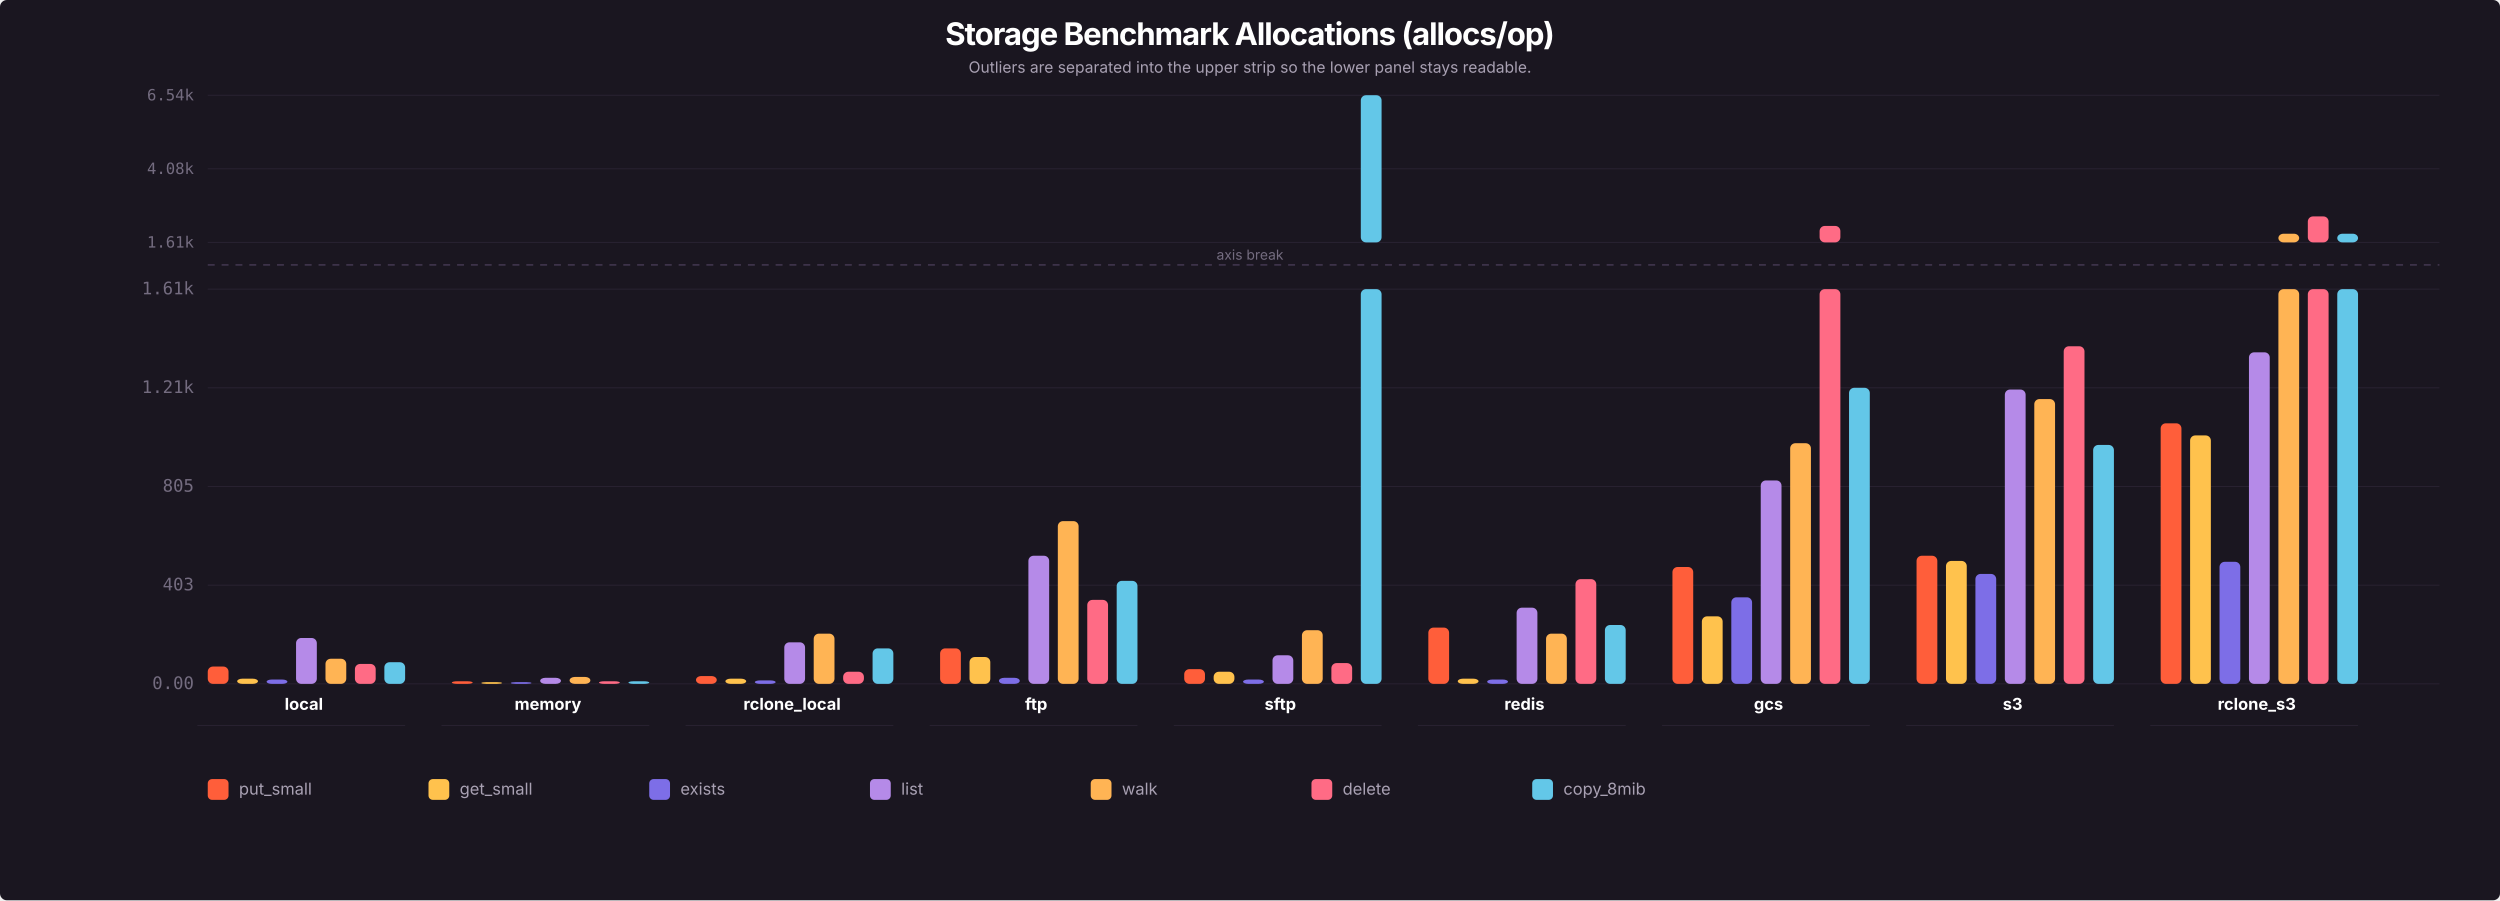
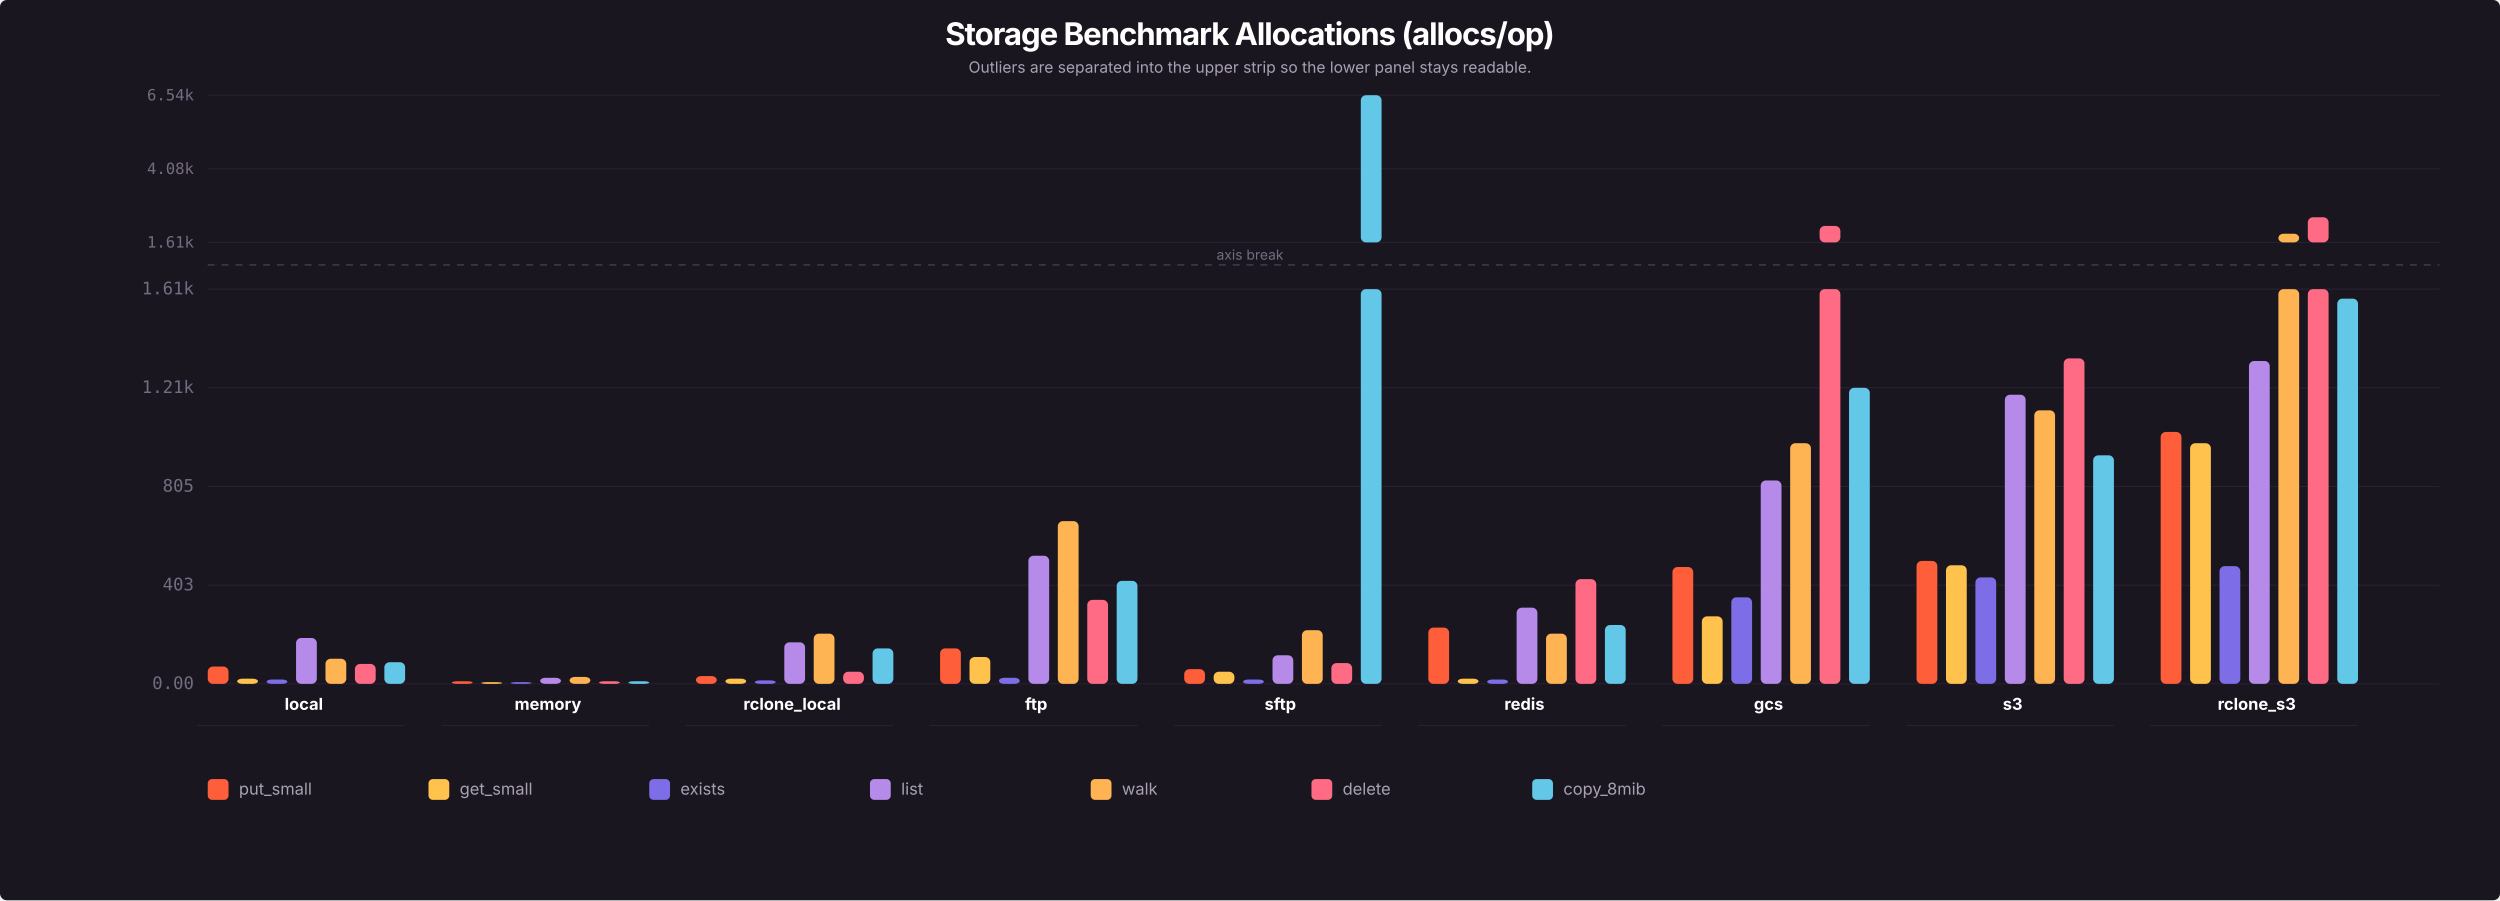
<svg xmlns="http://www.w3.org/2000/svg" width="2888" height="1040" viewBox="0 0 2888 1040">
  <rect width="100%" height="100%" rx="8" fill="#1A1620" />
  <text x="1444" y="52" text-anchor="middle" fill="#FFFFFF" font-size="36" font-family="Space Grotesk, Inter, system-ui, sans-serif" font-weight="700" letter-spacing="-1.2">Storage Benchmark Allocations (allocs/op)</text>
  <text x="1444" y="84" text-anchor="middle" fill="#A9A1B3" font-size="18" font-family="Inter, system-ui, sans-serif">Outliers are separated into the upper strip so the lower panel stays readable.</text>
  <line x1="240" y1="110" x2="2818" y2="110" stroke="#2A2333" stroke-width="1" />
  <text x="224" y="116" fill="#746C80" font-size="18" text-anchor="end" font-family="JetBrains Mono, ui-monospace, monospace">6.54k</text>
  <line x1="240" y1="195" x2="2818" y2="195" stroke="#2A2333" stroke-width="1" />
  <text x="224" y="201" fill="#746C80" font-size="18" text-anchor="end" font-family="JetBrains Mono, ui-monospace, monospace">4.08k</text>
  <line x1="240" y1="280" x2="2818" y2="280" stroke="#2A2333" stroke-width="1" />
  <text x="224" y="286" fill="#746C80" font-size="18" text-anchor="end" font-family="JetBrains Mono, ui-monospace, monospace">1.61k</text>
  <line x1="240" y1="306" x2="2818" y2="306" stroke="#3D3349" stroke-width="2" stroke-dasharray="8 8" />
  <text x="1444" y="300" text-anchor="middle" fill="#746C80" font-size="16" font-family="Inter, system-ui, sans-serif">axis break</text>
  <line x1="240" y1="334" x2="2818" y2="334" stroke="#2A2333" stroke-width="1" />
  <text x="224" y="340" fill="#746C80" font-size="20" text-anchor="end" font-family="JetBrains Mono, ui-monospace, monospace">1.61k</text>
  <line x1="240" y1="448" x2="2818" y2="448" stroke="#2A2333" stroke-width="1" />
  <text x="224" y="454" fill="#746C80" font-size="20" text-anchor="end" font-family="JetBrains Mono, ui-monospace, monospace">1.21k</text>
  <line x1="240" y1="562" x2="2818" y2="562" stroke="#2A2333" stroke-width="1" />
  <text x="224" y="568" fill="#746C80" font-size="20" text-anchor="end" font-family="JetBrains Mono, ui-monospace, monospace">805</text>
  <line x1="240" y1="676" x2="2818" y2="676" stroke="#2A2333" stroke-width="1" />
  <text x="224" y="682" fill="#746C80" font-size="20" text-anchor="end" font-family="JetBrains Mono, ui-monospace, monospace">403</text>
  <line x1="240" y1="790" x2="2818" y2="790" stroke="#2A2333" stroke-width="1" />
  <text x="224" y="796" fill="#746C80" font-size="20" text-anchor="end" font-family="JetBrains Mono, ui-monospace, monospace">0.00</text>
  <rect x="240" y="770" width="24" height="20" rx="6" fill="#FF5E3A" />
  <rect x="274" y="784" width="24" height="6" rx="6" fill="#FFC24D" />
  <rect x="308" y="785" width="24" height="5" rx="6" fill="#7D6EE7" />
  <rect x="342" y="737" width="24" height="53" rx="6" fill="#B58AE8" />
  <rect x="376" y="761" width="24" height="29" rx="6" fill="#FFB454" />
  <rect x="410" y="767" width="24" height="23" rx="6" fill="#FF6B85" />
  <rect x="444" y="765" width="24" height="25" rx="6" fill="#63C7E8" />
  <text x="351" y="820" fill="#FFFFFF" font-size="19" text-anchor="middle" font-family="Inter, system-ui, sans-serif" font-weight="700">local</text>
  <line x1="228" y1="838" x2="468" y2="838" stroke="#2A2333" stroke-width="1" />
  <rect x="522" y="787" width="24" height="3" rx="6" fill="#FF5E3A" />
  <rect x="556" y="788" width="24" height="2" rx="6" fill="#FFC24D" />
  <rect x="590" y="788" width="24" height="2" rx="6" fill="#7D6EE7" />
  <rect x="624" y="783" width="24" height="7" rx="6" fill="#B58AE8" />
  <rect x="658" y="782" width="24" height="8" rx="6" fill="#FFB454" />
  <rect x="692" y="787" width="24" height="3" rx="6" fill="#FF6B85" />
  <rect x="726" y="787" width="24" height="3" rx="6" fill="#63C7E8" />
  <text x="633" y="820" fill="#FFFFFF" font-size="19" text-anchor="middle" font-family="Inter, system-ui, sans-serif" font-weight="700">memory</text>
  <line x1="510" y1="838" x2="750" y2="838" stroke="#2A2333" stroke-width="1" />
  <rect x="804" y="781" width="24" height="9" rx="6" fill="#FF5E3A" />
  <rect x="838" y="784" width="24" height="6" rx="6" fill="#FFC24D" />
  <rect x="872" y="786" width="24" height="4" rx="6" fill="#7D6EE7" />
  <rect x="906" y="742" width="24" height="48" rx="6" fill="#B58AE8" />
  <rect x="940" y="732" width="24" height="58" rx="6" fill="#FFB454" />
  <rect x="974" y="776" width="24" height="14" rx="6" fill="#FF6B85" />
  <rect x="1008" y="749" width="24" height="41" rx="6" fill="#63C7E8" />
  <text x="915" y="820" fill="#FFFFFF" font-size="19" text-anchor="middle" font-family="Inter, system-ui, sans-serif" font-weight="700">rclone_local</text>
  <line x1="792" y1="838" x2="1032" y2="838" stroke="#2A2333" stroke-width="1" />
  <rect x="1086" y="749" width="24" height="41" rx="6" fill="#FF5E3A" />
  <rect x="1120" y="759" width="24" height="31" rx="6" fill="#FFC24D" />
  <rect x="1154" y="783" width="24" height="7" rx="6" fill="#7D6EE7" />
  <rect x="1188" y="642" width="24" height="148" rx="6" fill="#B58AE8" />
  <rect x="1222" y="602" width="24" height="188" rx="6" fill="#FFB454" />
  <rect x="1256" y="693" width="24" height="97" rx="6" fill="#FF6B85" />
  <rect x="1290" y="671" width="24" height="119" rx="6" fill="#63C7E8" />
  <text x="1197" y="820" fill="#FFFFFF" font-size="19" text-anchor="middle" font-family="Inter, system-ui, sans-serif" font-weight="700">ftp</text>
  <line x1="1074" y1="838" x2="1314" y2="838" stroke="#2A2333" stroke-width="1" />
  <rect x="1368" y="773" width="24" height="17" rx="6" fill="#FF5E3A" />
  <rect x="1402" y="776" width="24" height="14" rx="6" fill="#FFC24D" />
  <rect x="1436" y="785" width="24" height="5" rx="6" fill="#7D6EE7" />
  <rect x="1470" y="757" width="24" height="33" rx="6" fill="#B58AE8" />
  <rect x="1504" y="728" width="24" height="62" rx="6" fill="#FFB454" />
  <rect x="1538" y="766" width="24" height="24" rx="6" fill="#FF6B85" />
  <rect x="1572" y="334" width="24" height="456" rx="6" fill="#63C7E8" />
  <rect x="1572" y="110" width="24" height="170" rx="6" fill="#63C7E8" />
  <text x="1479" y="820" fill="#FFFFFF" font-size="19" text-anchor="middle" font-family="Inter, system-ui, sans-serif" font-weight="700">sftp</text>
  <line x1="1356" y1="838" x2="1596" y2="838" stroke="#2A2333" stroke-width="1" />
  <rect x="1650" y="725" width="24" height="65" rx="6" fill="#FF5E3A" />
  <rect x="1684" y="784" width="24" height="6" rx="6" fill="#FFC24D" />
  <rect x="1718" y="785" width="24" height="5" rx="6" fill="#7D6EE7" />
  <rect x="1752" y="702" width="24" height="88" rx="6" fill="#B58AE8" />
  <rect x="1786" y="732" width="24" height="58" rx="6" fill="#FFB454" />
  <rect x="1820" y="669" width="24" height="121" rx="6" fill="#FF6B85" />
  <rect x="1854" y="722" width="24" height="68" rx="6" fill="#63C7E8" />
  <text x="1761" y="820" fill="#FFFFFF" font-size="19" text-anchor="middle" font-family="Inter, system-ui, sans-serif" font-weight="700">redis</text>
  <line x1="1638" y1="838" x2="1878" y2="838" stroke="#2A2333" stroke-width="1" />
  <rect x="1932" y="655" width="24" height="135" rx="6" fill="#FF5E3A" />
  <rect x="1966" y="712" width="24" height="78" rx="6" fill="#FFC24D" />
  <rect x="2000" y="690" width="24" height="100" rx="6" fill="#7D6EE7" />
  <rect x="2034" y="555" width="24" height="235" rx="6" fill="#B58AE8" />
  <rect x="2068" y="512" width="24" height="278" rx="6" fill="#FFB454" />
  <rect x="2102" y="334" width="24" height="456" rx="6" fill="#FF6B85" />
  <rect x="2102" y="261" width="24" height="19" rx="6" fill="#FF6B85" />
  <rect x="2136" y="448" width="24" height="342" rx="6" fill="#63C7E8" />
  <text x="2043" y="820" fill="#FFFFFF" font-size="19" text-anchor="middle" font-family="Inter, system-ui, sans-serif" font-weight="700">gcs</text>
  <line x1="1920" y1="838" x2="2160" y2="838" stroke="#2A2333" stroke-width="1" />
-   <rect x="2214" y="642" width="24" height="148" rx="6" fill="#FF5E3A" />
-   <rect x="2248" y="648" width="24" height="142" rx="6" fill="#FFC24D" />
-   <rect x="2282" y="663" width="24" height="127" rx="6" fill="#7D6EE7" />
-   <rect x="2316" y="450" width="24" height="340" rx="6" fill="#B58AE8" />
-   <rect x="2350" y="461" width="24" height="329" rx="6" fill="#FFB454" />
-   <rect x="2384" y="400" width="24" height="390" rx="6" fill="#FF6B85" />
-   <rect x="2418" y="514" width="24" height="276" rx="6" fill="#63C7E8" />
+   <rect x="2214" y="648" width="24" height="142" rx="6" fill="#FF5E3A" />
+   <rect x="2248" y="653" width="24" height="137" rx="6" fill="#FFC24D" />
+   <rect x="2282" y="667" width="24" height="123" rx="6" fill="#7D6EE7" />
+   <rect x="2316" y="456" width="24" height="334" rx="6" fill="#B58AE8" />
+   <rect x="2350" y="474" width="24" height="316" rx="6" fill="#FFB454" />
+   <rect x="2384" y="414" width="24" height="376" rx="6" fill="#FF6B85" />
+   <rect x="2418" y="526" width="24" height="264" rx="6" fill="#63C7E8" />
  <text x="2325" y="820" fill="#FFFFFF" font-size="19" text-anchor="middle" font-family="Inter, system-ui, sans-serif" font-weight="700">s3</text>
  <line x1="2202" y1="838" x2="2442" y2="838" stroke="#2A2333" stroke-width="1" />
-   <rect x="2496" y="489" width="24" height="301" rx="6" fill="#FF5E3A" />
-   <rect x="2530" y="503" width="24" height="287" rx="6" fill="#FFC24D" />
-   <rect x="2564" y="649" width="24" height="141" rx="6" fill="#7D6EE7" />
-   <rect x="2598" y="407" width="24" height="383" rx="6" fill="#B58AE8" />
+   <rect x="2496" y="499" width="24" height="291" rx="6" fill="#FF5E3A" />
+   <rect x="2530" y="512" width="24" height="278" rx="6" fill="#FFC24D" />
+   <rect x="2564" y="654" width="24" height="136" rx="6" fill="#7D6EE7" />
+   <rect x="2598" y="417" width="24" height="373" rx="6" fill="#B58AE8" />
  <rect x="2632" y="334" width="24" height="456" rx="6" fill="#FFB454" />
  <rect x="2632" y="270" width="24" height="10" rx="6" fill="#FFB454" />
  <rect x="2666" y="334" width="24" height="456" rx="6" fill="#FF6B85" />
-   <rect x="2666" y="250" width="24" height="30" rx="6" fill="#FF6B85" />
-   <rect x="2700" y="334" width="24" height="456" rx="6" fill="#63C7E8" />
-   <rect x="2700" y="270" width="24" height="10" rx="6" fill="#63C7E8" />
+   <rect x="2666" y="251" width="24" height="29" rx="6" fill="#FF6B85" />
+   <rect x="2700" y="345" width="24" height="445" rx="6" fill="#63C7E8" />
  <text x="2607" y="820" fill="#FFFFFF" font-size="19" text-anchor="middle" font-family="Inter, system-ui, sans-serif" font-weight="700">rclone_s3</text>
  <line x1="2484" y1="838" x2="2724" y2="838" stroke="#2A2333" stroke-width="1" />
  <rect x="240" y="900" width="24" height="24" rx="5" fill="#FF5E3A" />
  <text x="276" y="918" fill="#A9A1B3" font-size="19" font-family="Inter, system-ui, sans-serif">put_small</text>
  <rect x="495" y="900" width="24" height="24" rx="5" fill="#FFC24D" />
  <text x="531" y="918" fill="#A9A1B3" font-size="19" font-family="Inter, system-ui, sans-serif">get_small</text>
  <rect x="750" y="900" width="24" height="24" rx="5" fill="#7D6EE7" />
  <text x="786" y="918" fill="#A9A1B3" font-size="19" font-family="Inter, system-ui, sans-serif">exists</text>
  <rect x="1005" y="900" width="24" height="24" rx="5" fill="#B58AE8" />
  <text x="1041" y="918" fill="#A9A1B3" font-size="19" font-family="Inter, system-ui, sans-serif">list</text>
  <rect x="1260" y="900" width="24" height="24" rx="5" fill="#FFB454" />
  <text x="1296" y="918" fill="#A9A1B3" font-size="19" font-family="Inter, system-ui, sans-serif">walk</text>
  <rect x="1515" y="900" width="24" height="24" rx="5" fill="#FF6B85" />
  <text x="1551" y="918" fill="#A9A1B3" font-size="19" font-family="Inter, system-ui, sans-serif">delete</text>
  <rect x="1770" y="900" width="24" height="24" rx="5" fill="#63C7E8" />
  <text x="1806" y="918" fill="#A9A1B3" font-size="19" font-family="Inter, system-ui, sans-serif">copy_8mib</text>
</svg>
